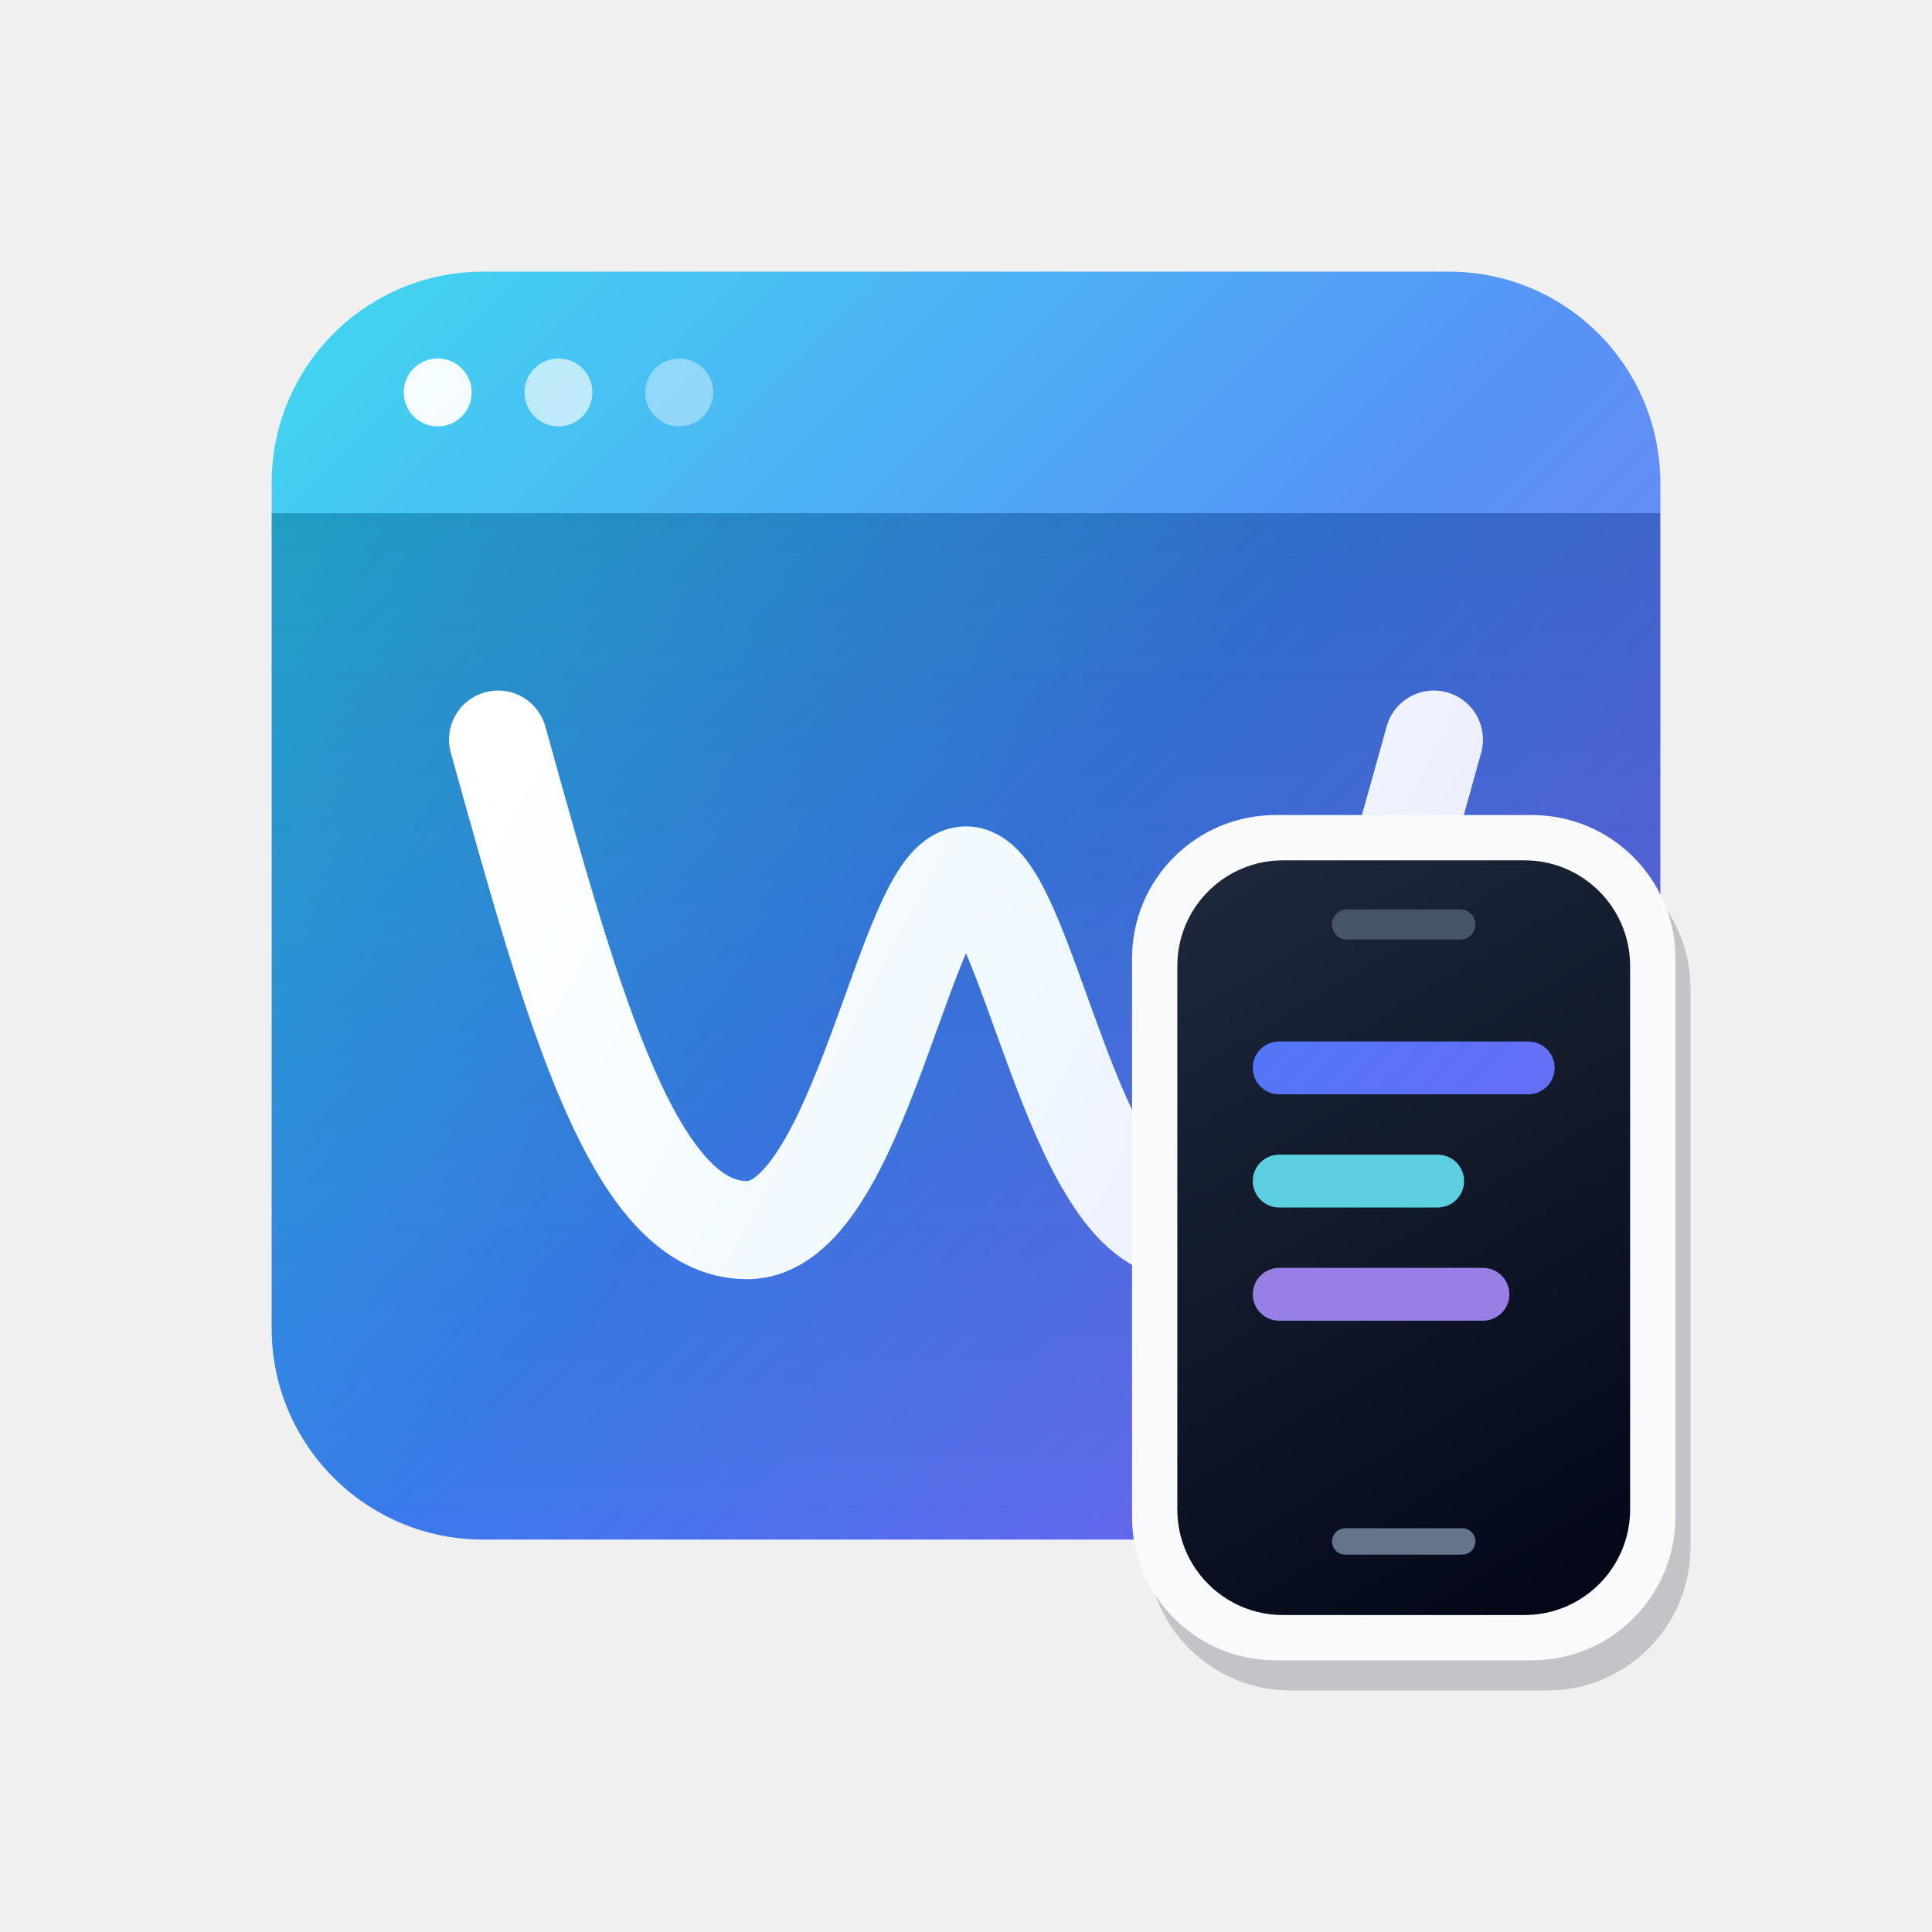
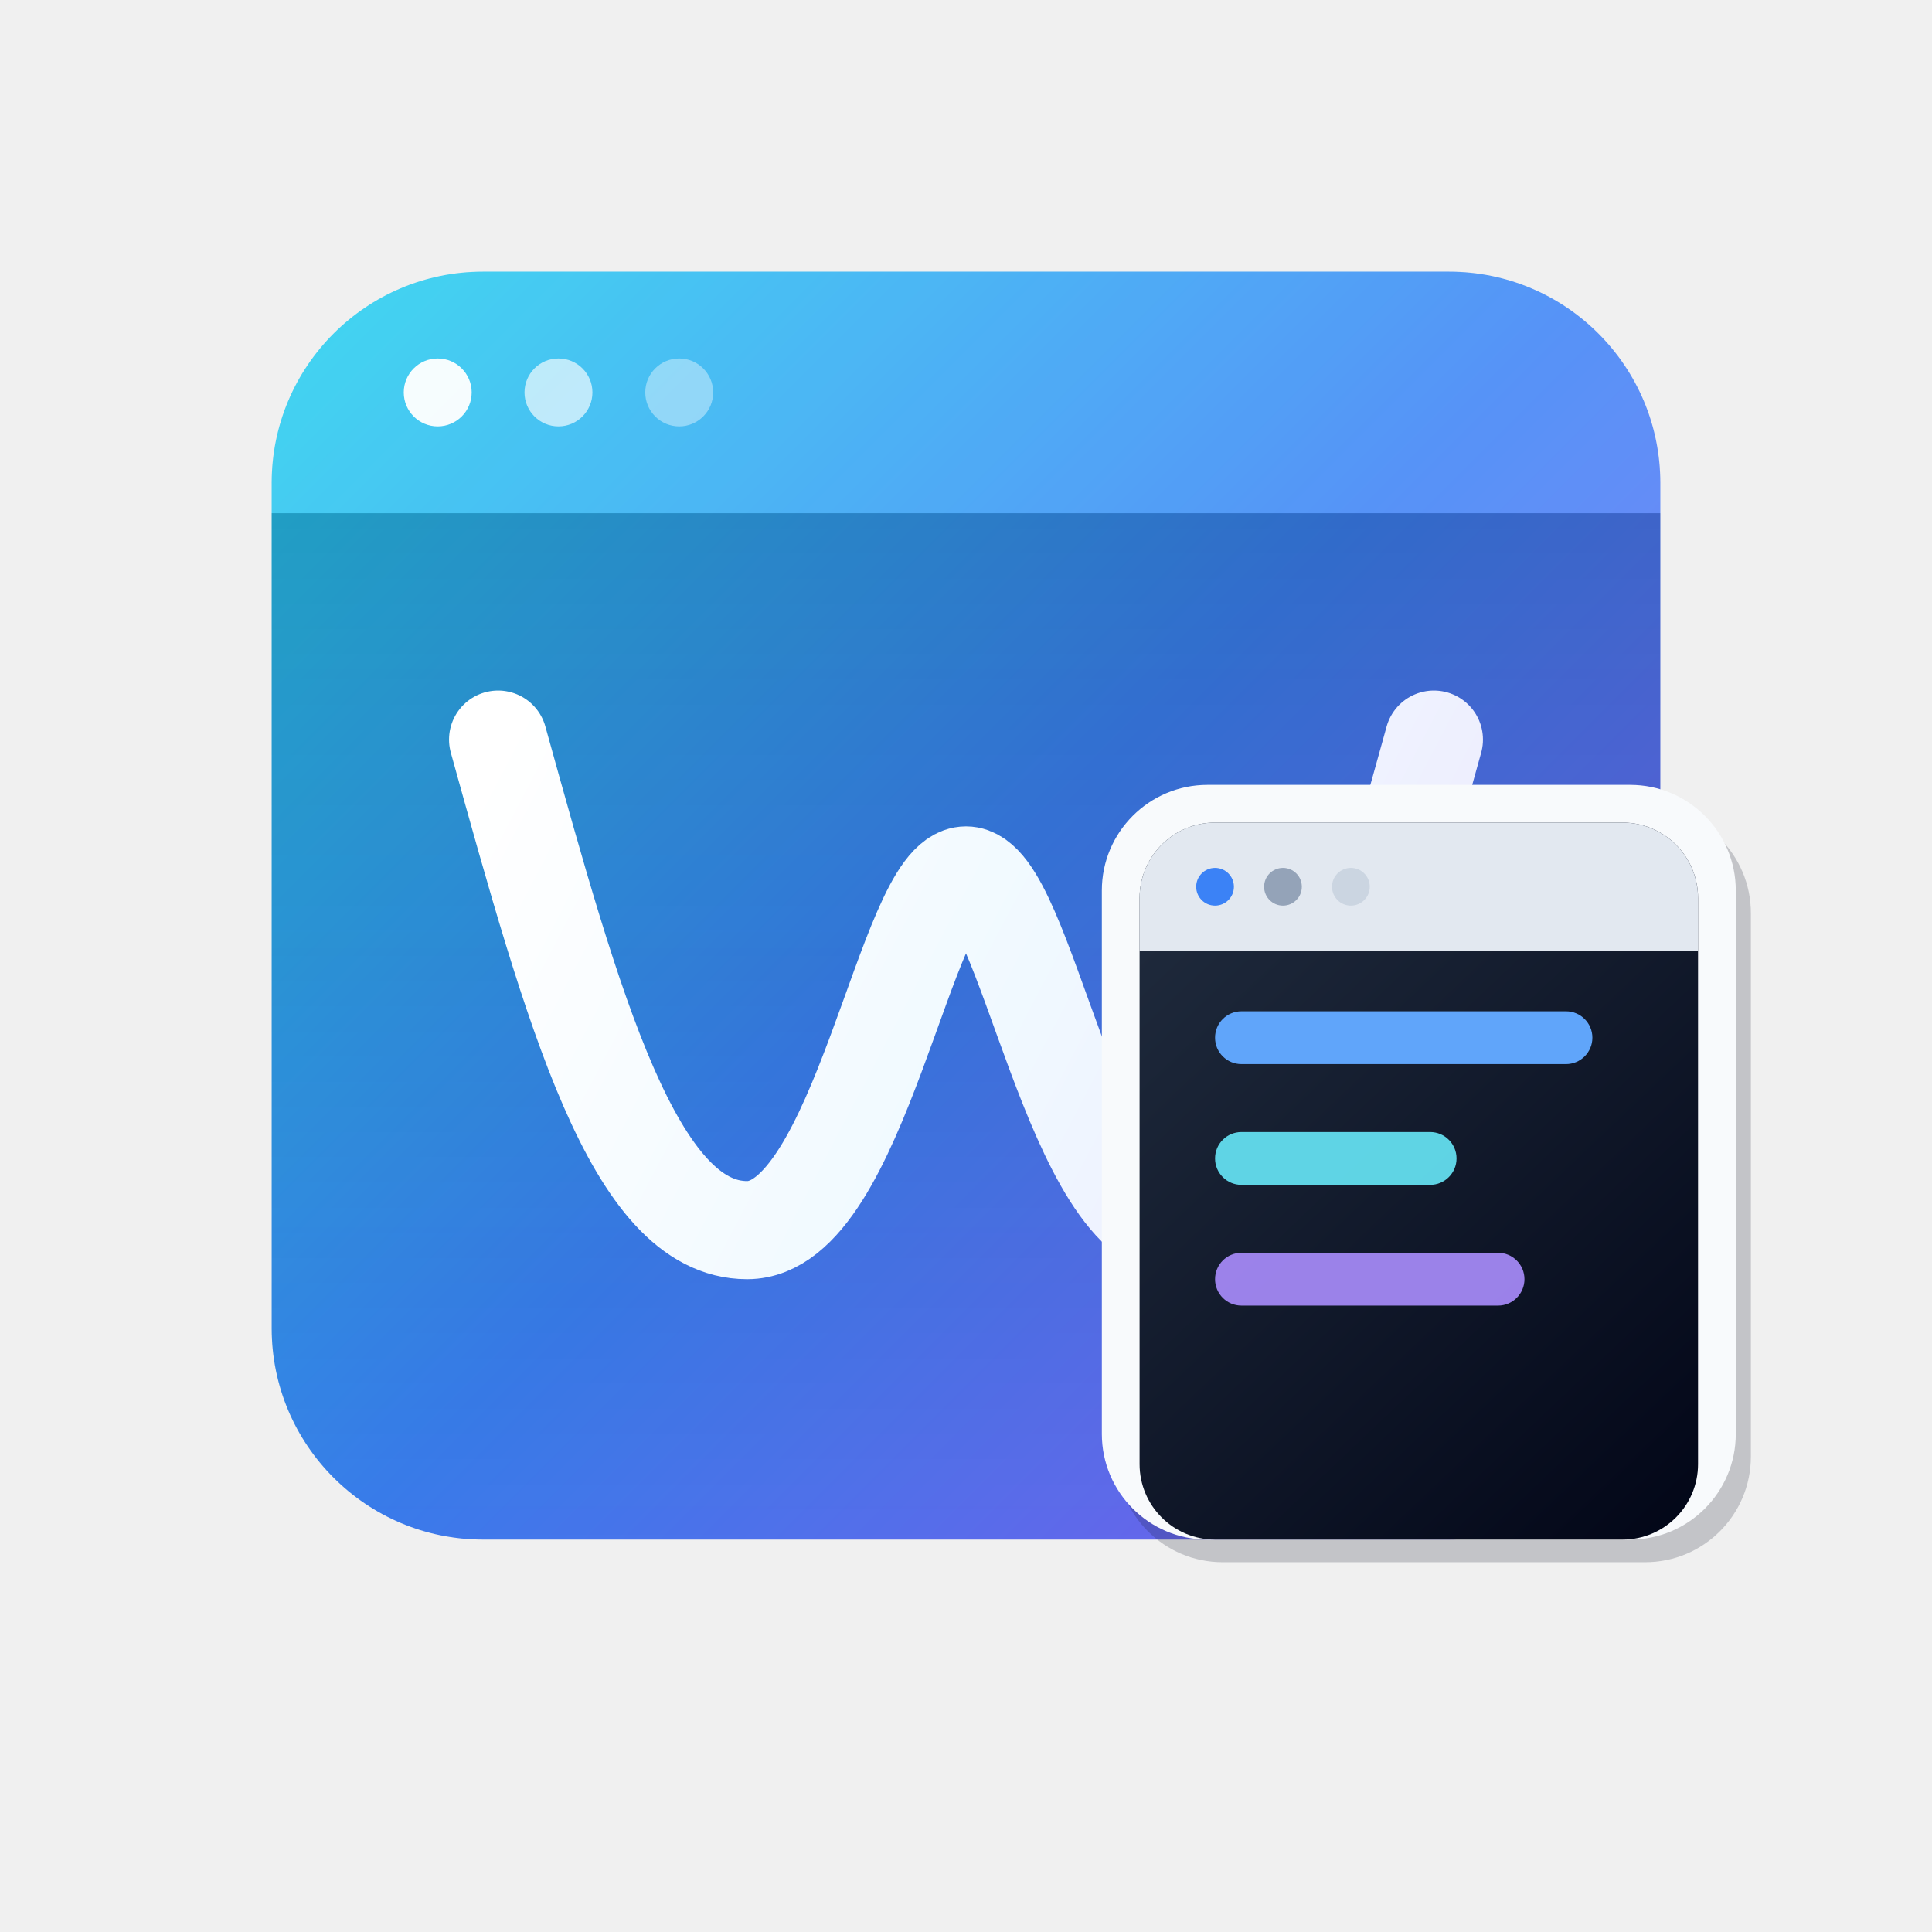
<svg xmlns="http://www.w3.org/2000/svg" viewBox="0 0 512 512" role="img" aria-labelledby="waypane-logo-title waypane-logo-desc">
  <defs>
    <linearGradient id="pane" x1="72" y1="72" x2="440" y2="440" gradientUnits="userSpaceOnUse">
      <stop offset="0" stop-color="#22D3EE" />
      <stop offset="0.48" stop-color="#3B82F6" />
      <stop offset="1" stop-color="#8B5CF6" />
    </linearGradient>
    <linearGradient id="screen" x1="256" y1="136" x2="256" y2="408" gradientUnits="userSpaceOnUse">
      <stop offset="0" stop-color="#0F172A" stop-opacity="0.22" />
      <stop offset="1" stop-color="#0F172A" stop-opacity="0.06" />
    </linearGradient>
    <linearGradient id="stream" x1="132" y1="196" x2="380" y2="326" gradientUnits="userSpaceOnUse">
      <stop offset="0" stop-color="#FFFFFF" />
      <stop offset="0.55" stop-color="#F0F9FF" />
      <stop offset="1" stop-color="#EDE9FE" />
    </linearGradient>
-     <linearGradient id="phone" x1="312" y1="228" x2="432" y2="428" gradientUnits="userSpaceOnUse">
+     <linearGradient id="inset" x1="302" y1="252" x2="450" y2="408" gradientUnits="userSpaceOnUse">
      <stop offset="0" stop-color="#1E293B" />
      <stop offset="1" stop-color="#020617" />
    </linearGradient>
    <clipPath id="pane-clip">
      <rect x="72" y="72" width="368" height="336" rx="56" />
+     </clipPath>
+     <clipPath id="receiver-clip">
+       <rect x="302" y="218" width="148" height="190" rx="20" />
    </clipPath>
  </defs>
  <g>
    <rect x="72" y="72" width="368" height="336" rx="56" fill="url(#pane)" />
    <path d="M128 72H384C414.928 72 440 97.072 440 128V136H72V128C72 97.072 97.072 72 128 72Z" fill="#FFFFFF" fill-opacity="0.14" />
    <rect x="72" y="136" width="368" height="272" fill="url(#screen)" clip-path="url(#pane-clip)" />
    <circle cx="116" cy="104" r="9" fill="#FFFFFF" fill-opacity="0.95" />
    <circle cx="148" cy="104" r="9" fill="#FFFFFF" fill-opacity="0.65" />
    <circle cx="180" cy="104" r="9" fill="#FFFFFF" fill-opacity="0.4" />
    <path d="M132 196C152 268 168 326 198 326C228 326 240 232 256 232C272 232 284 326 314 326C344 326 360 268 380 196" fill="none" stroke="url(#stream)" stroke-width="26" stroke-linecap="round" stroke-linejoin="round" />
  </g>
  <g>
-     <rect x="304" y="224" width="144" height="224" rx="38" fill="#0F172A" fill-opacity="0.2" />
-     <rect x="300" y="216" width="144" height="224" rx="38" fill="#F8FAFC" />
-     <rect x="312" y="228" width="120" height="200" rx="28" fill="url(#phone)" />
-     <rect x="353" y="241" width="38" height="8" rx="4" fill="#475569" />
-     <rect x="332" y="276" width="80" height="14" rx="7" fill="url(#pane)" />
-     <rect x="332" y="306" width="56" height="14" rx="7" fill="#67E8F9" fill-opacity="0.88" />
-     <rect x="332" y="336" width="68" height="14" rx="7" fill="#A78BFA" fill-opacity="0.9" />
-     <rect x="353" y="405" width="38" height="7" rx="3.5" fill="#64748B" />
+     <rect x="296" y="214" width="168" height="200" rx="28" fill="#0F172A" fill-opacity="0.2" />
+     <rect x="292" y="208" width="168" height="200" rx="28" fill="#F8FAFC" />
+     <g clip-path="url(#receiver-clip)">
+       <rect x="302" y="218" width="148" height="190" fill="url(#inset)" />
+       <path d="M322 218H430C441.046 218 450 226.954 450 238V252H302V238C302 226.954 310.954 218 322 218Z" fill="#E2E8F0" />
+     </g>
+     <circle cx="322" cy="235" r="5" fill="#3B82F6" />
+     <circle cx="340" cy="235" r="5" fill="#94A3B8" />
+     <circle cx="358" cy="235" r="5" fill="#CBD5E1" />
+     <rect x="322" y="268" width="100" height="14" rx="7" fill="#60A5FA" />
+     <rect x="322" y="300" width="64" height="14" rx="7" fill="#67E8F9" fill-opacity="0.9" />
+     <rect x="322" y="332" width="82" height="14" rx="7" fill="#A78BFA" fill-opacity="0.92" />
  </g>
</svg>
